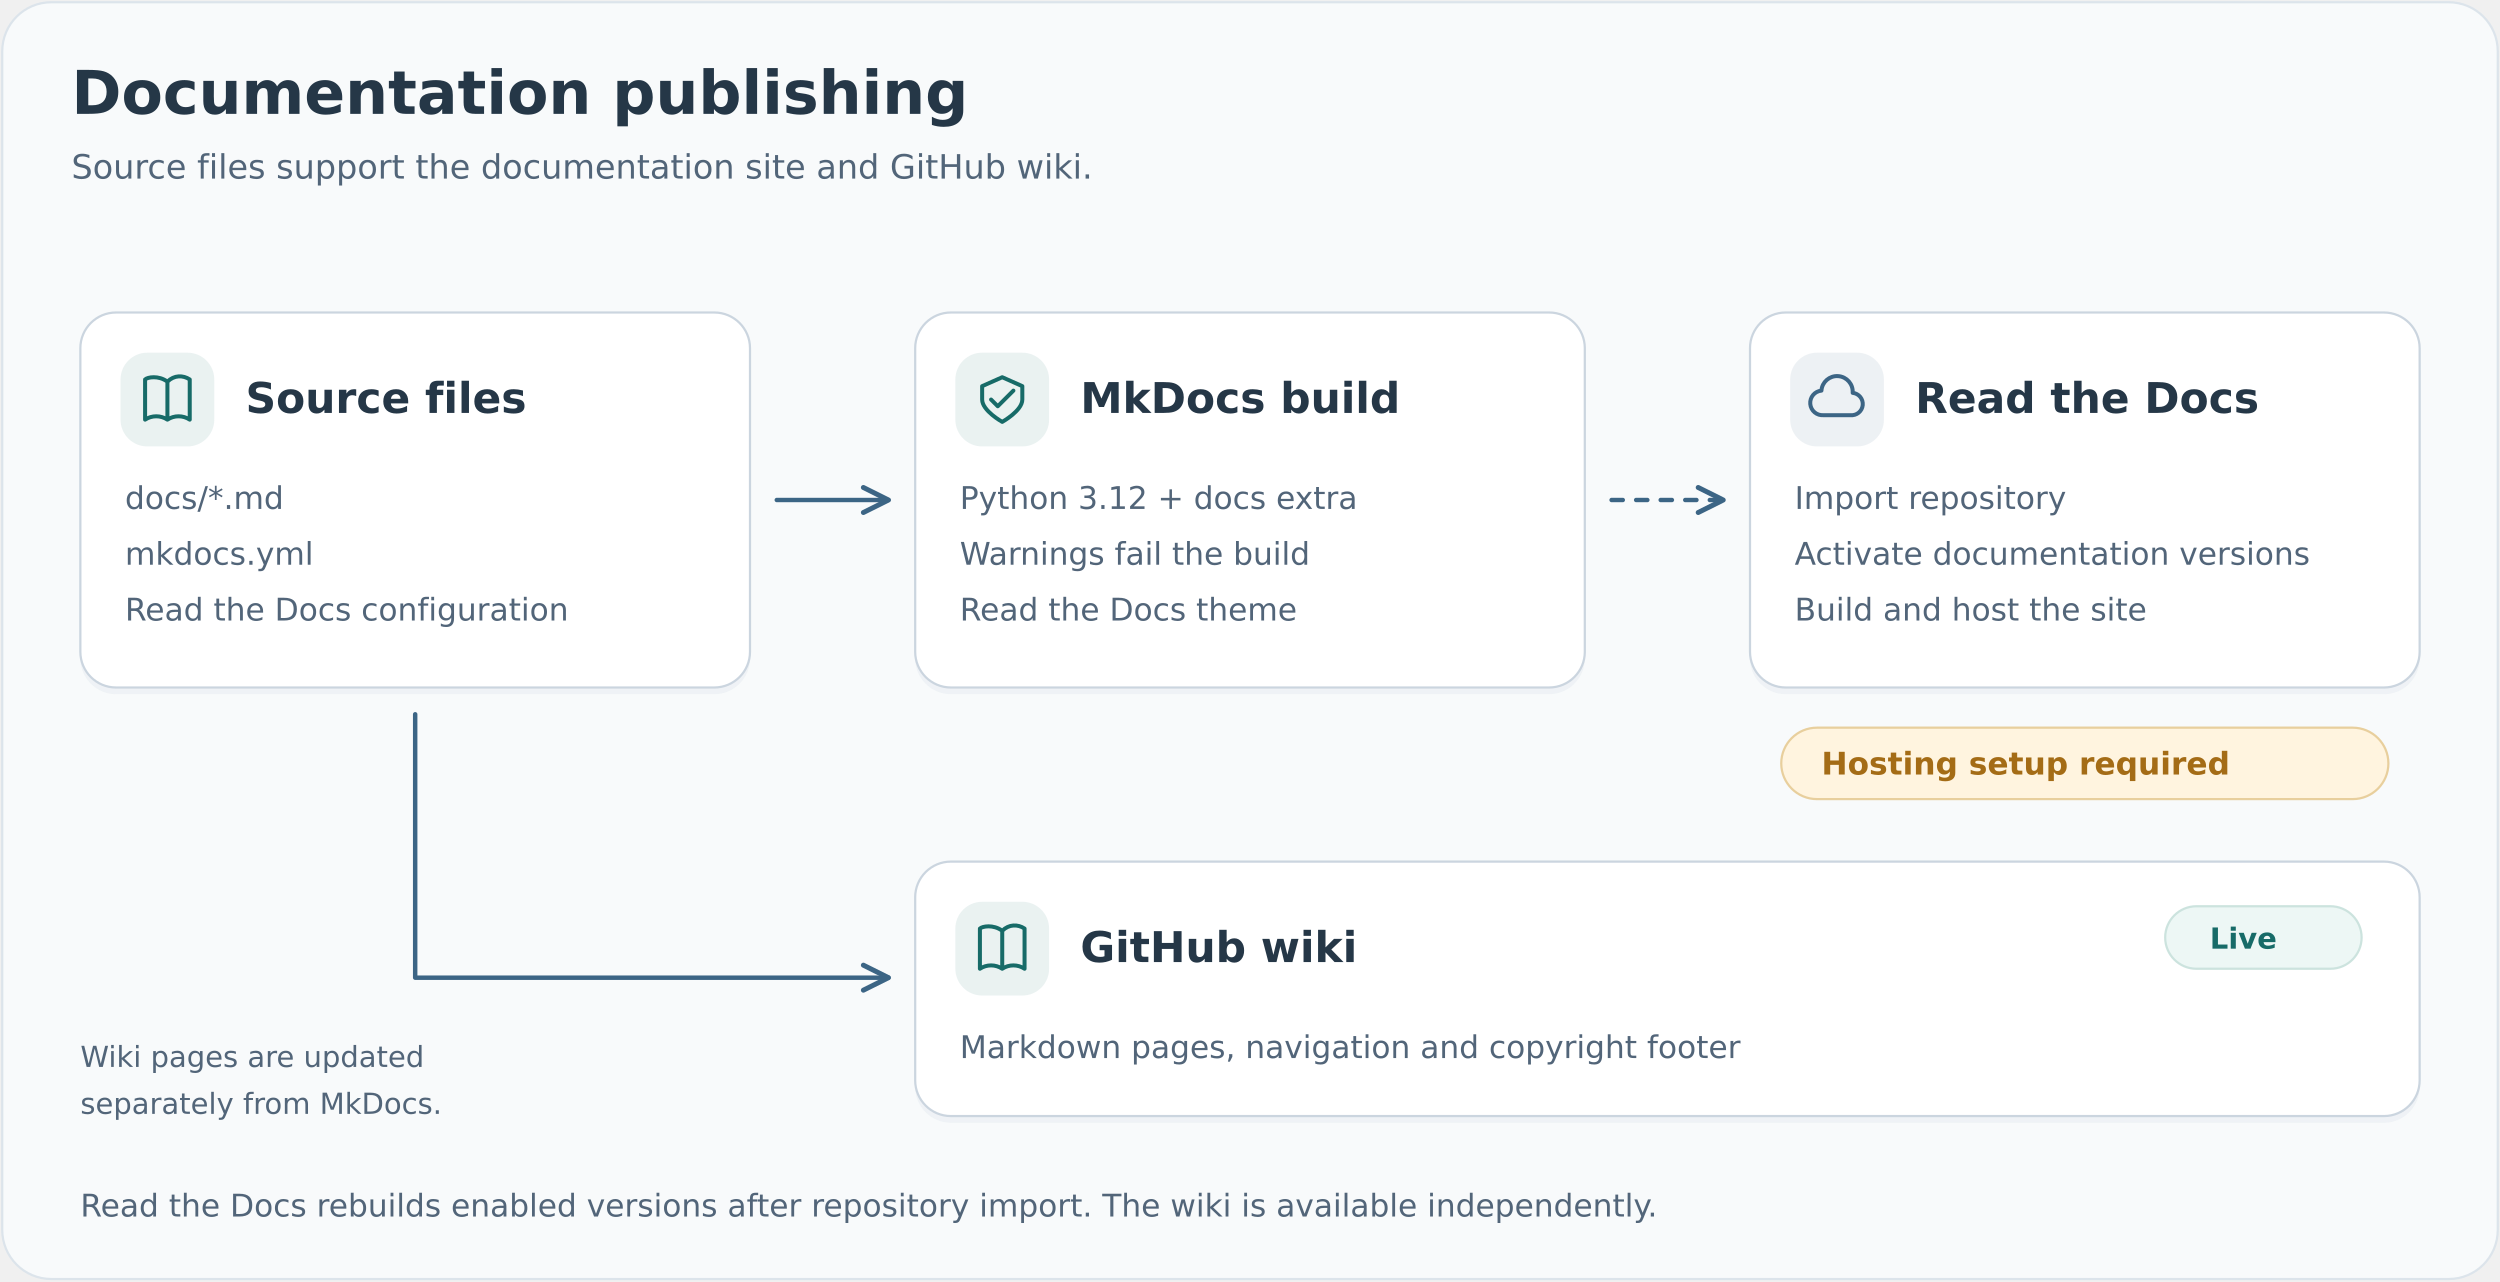
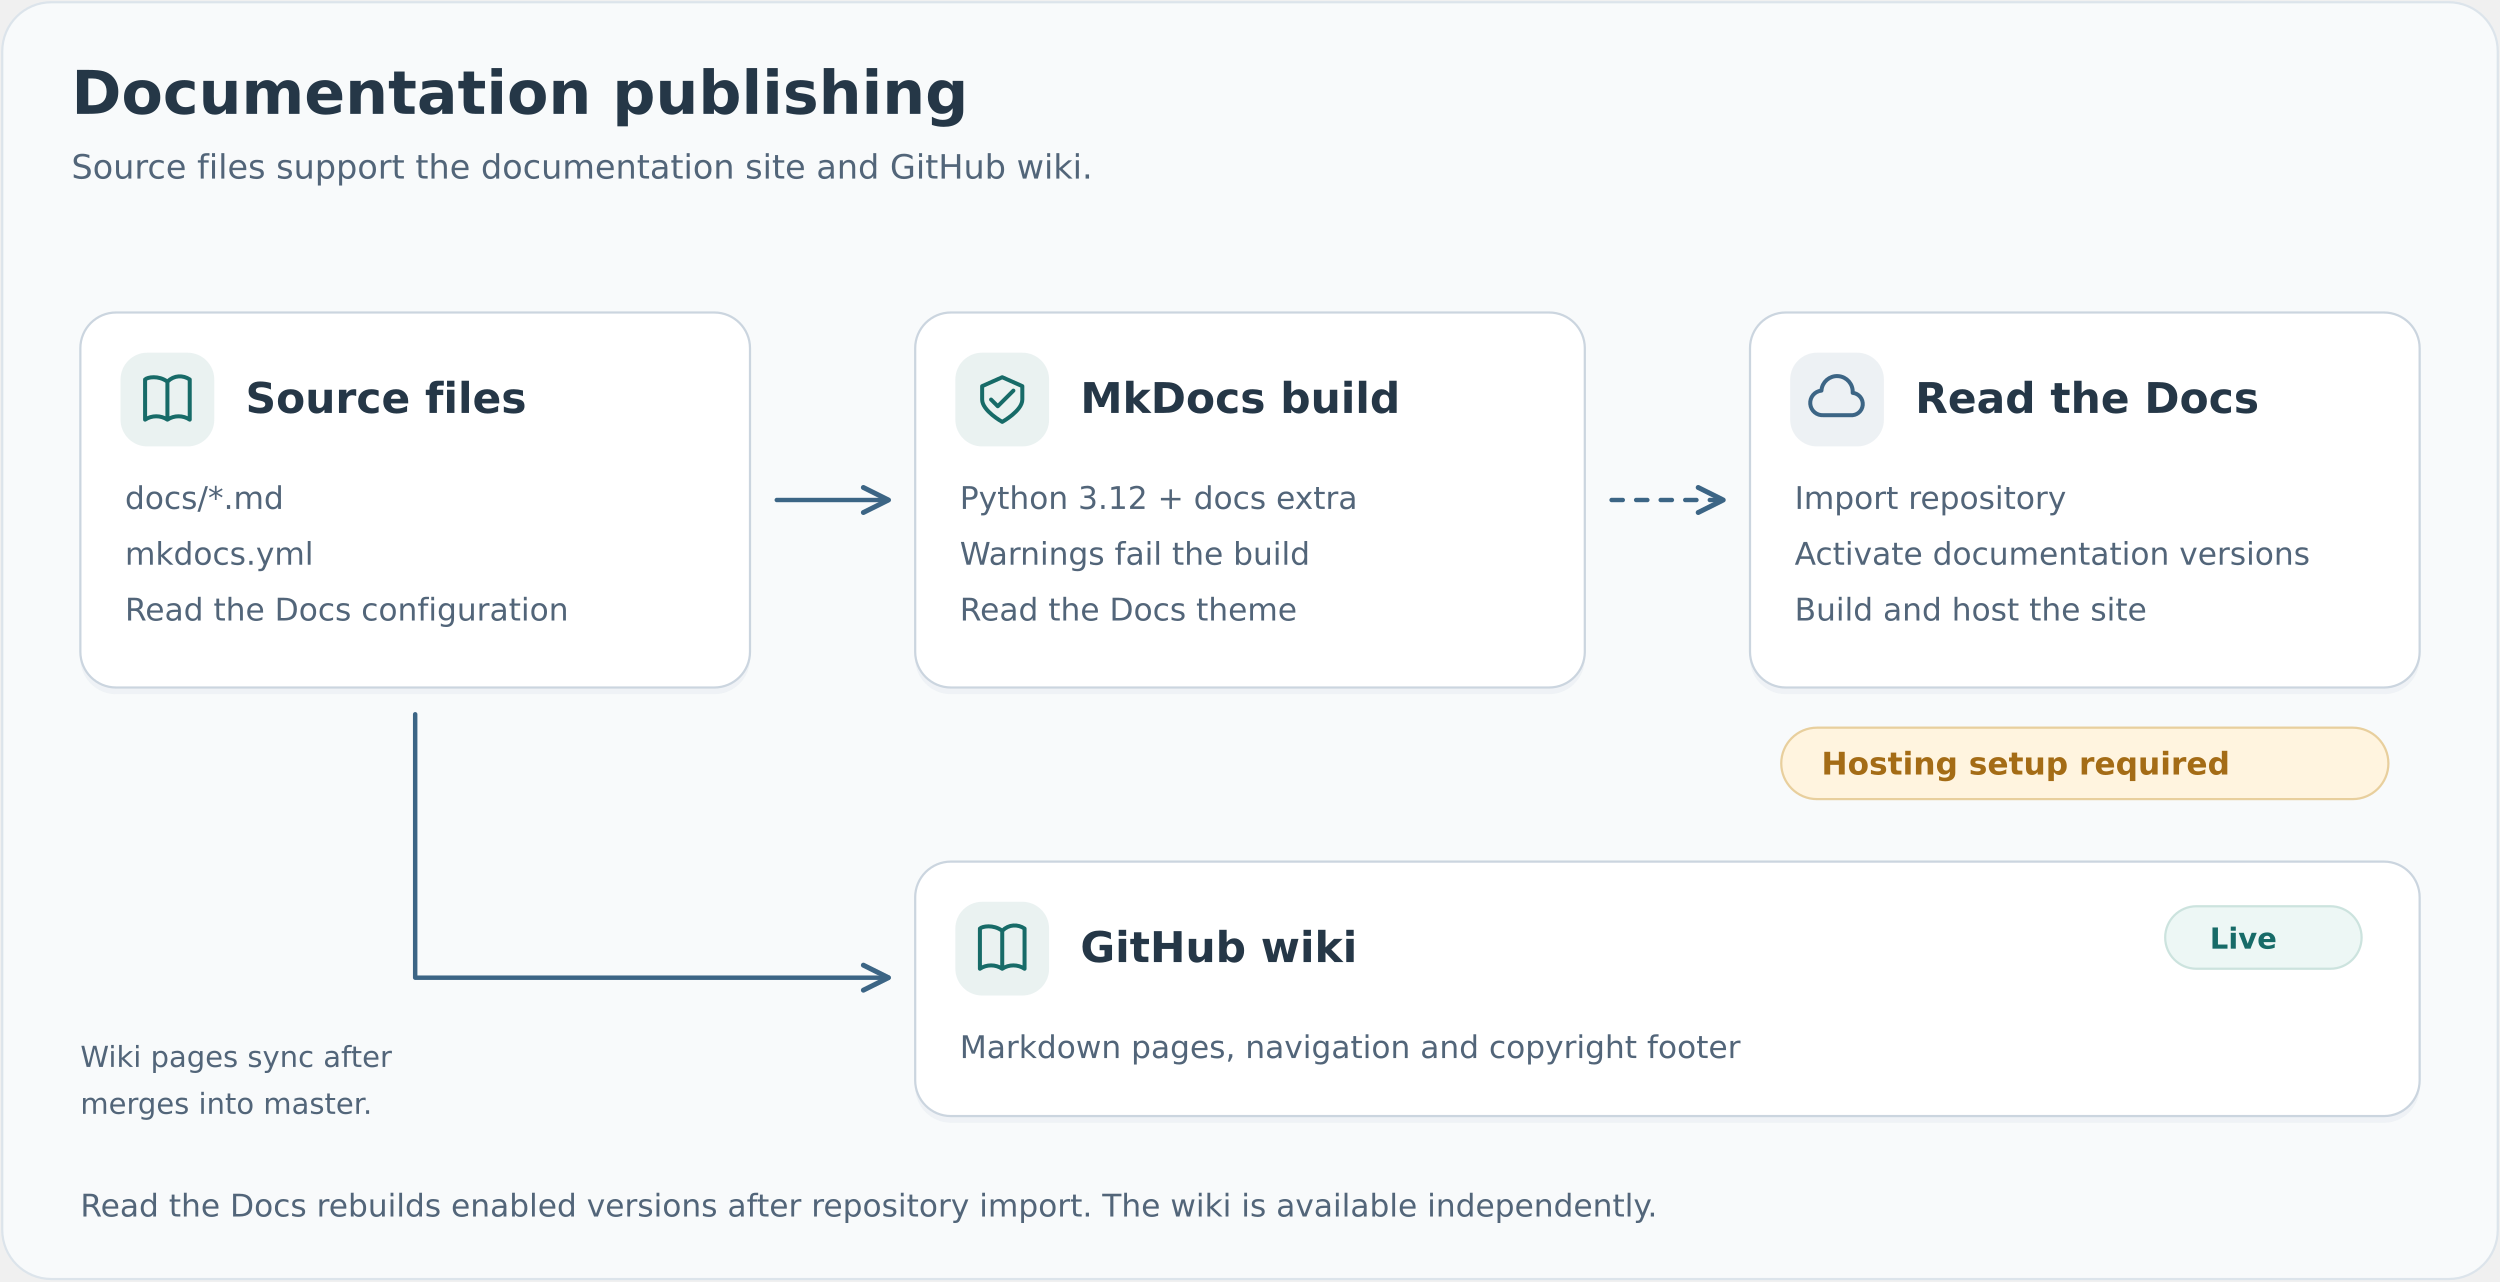
<svg xmlns="http://www.w3.org/2000/svg" width="1120" height="574" viewBox="0 0 1120 574" role="img" aria-labelledby="title description">
  <defs>
    <marker id="arrow" viewBox="0 0 10 10" refX="9" refY="5" markerWidth="7" markerHeight="7" orient="auto-start-reverse">
      <path d="m1 1 8 4-8 4" fill="none" stroke="#3c6585" stroke-width="1.6" stroke-linecap="round" stroke-linejoin="round" />
    </marker>
  </defs>
  <rect x="1" y="1" width="1118" height="572" rx="22" fill="#f8fafb" stroke="#dce4eb" />
  <g font-family="DejaVu Sans, Arial, sans-serif">
    <text x="32" y="51" fill="#253747" font-size="27" font-weight="600">Documentation publishing</text>
    <text x="32" y="80" fill="#526579" font-size="15" font-weight="400">Source files support the documentation site and GitHub wiki.</text>
    <rect x="36" y="143" width="300" height="168" rx="16" fill="#e9eef2" opacity=".65" />
    <rect x="36" y="140" width="300" height="168" rx="16" fill="#fff" stroke="#cbd5df" />
    <rect x="54" y="158" width="42" height="42" rx="12" fill="#176b68" opacity=".09" />
    <g transform="translate(63 167)" fill="none" stroke="#176b68" stroke-width="1.8" stroke-linecap="round" stroke-linejoin="round">
      <path d="M12 4C8 1 3 2 2 3v18c3-2 7-2 10 0 3-2 7-2 10 0V3c-3-2-7-2-10 1zm0 0v17" />
    </g>
    <text x="110" y="185" fill="#253747" font-size="19" font-weight="600">Source files</text>
    <text x="56" y="228" fill="#526579" font-size="14" font-weight="400">docs/*.md</text>
    <text x="56" y="253" fill="#526579" font-size="14" font-weight="400">mkdocs.yml</text>
    <text x="56" y="278" fill="#526579" font-size="14" font-weight="400">Read the Docs configuration</text>
    <rect x="410" y="143" width="300" height="168" rx="16" fill="#e9eef2" opacity=".65" />
    <rect x="410" y="140" width="300" height="168" rx="16" fill="#fff" stroke="#cbd5df" />
    <rect x="428" y="158" width="42" height="42" rx="12" fill="#176b68" opacity=".09" />
    <g transform="translate(437 167)" fill="none" stroke="#176b68" stroke-width="1.8" stroke-linecap="round" stroke-linejoin="round">
      <path d="M12 2 3 6v6c0 5 9 10 9 10s9-5 9-10V6z" />
      <path d="m7 12 3 3 7-7" />
    </g>
    <text x="484" y="185" fill="#253747" font-size="19" font-weight="600">MkDocs build</text>
    <text x="430" y="228" fill="#526579" font-size="14" font-weight="400">Python 3.12 + docs extra</text>
    <text x="430" y="253" fill="#526579" font-size="14" font-weight="400">Warnings fail the build</text>
    <text x="430" y="278" fill="#526579" font-size="14" font-weight="400">Read the Docs theme</text>
    <rect x="784" y="143" width="300" height="168" rx="16" fill="#e9eef2" opacity=".65" />
    <rect x="784" y="140" width="300" height="168" rx="16" fill="#fff" stroke="#cbd5df" />
    <rect x="802" y="158" width="42" height="42" rx="12" fill="#3c6585" opacity=".09" />
    <g transform="translate(811 167)" fill="none" stroke="#3c6585" stroke-width="1.8" stroke-linecap="round" stroke-linejoin="round">
      <path d="M6 19h12a5 5 0 0 0 1-10A7 7 0 0 0 5 8a5.5 5.5 0 0 0 1 11z" />
    </g>
    <text x="858" y="185" fill="#253747" font-size="19" font-weight="600">Read the Docs</text>
    <text x="804" y="228" fill="#526579" font-size="14" font-weight="400">Import repository</text>
    <text x="804" y="253" fill="#526579" font-size="14" font-weight="400">Activate documentation versions</text>
    <text x="804" y="278" fill="#526579" font-size="14" font-weight="400">Build and host the site</text>
    <path d="M348 224H398" fill="none" stroke="#3c6585" stroke-width="2" stroke-linecap="round" stroke-linejoin="round" marker-end="url(#arrow)" />
    <path d="M722 224H772" fill="none" stroke="#3c6585" stroke-width="2" stroke-linecap="round" stroke-linejoin="round" marker-end="url(#arrow)" stroke-dasharray="5 6" />
    <rect x="798" y="326" width="272" height="32" rx="16" fill="#fff4df" stroke="#e8cf9d" />
    <text x="816" y="347" fill="#a46c16" font-size="14" font-weight="600">Hosting setup required</text>
    <path d="M186 320V438H398" fill="none" stroke="#3c6585" stroke-width="2" stroke-linecap="round" stroke-linejoin="round" marker-end="url(#arrow)" />
    <rect x="410" y="389" width="674" height="114" rx="16" fill="#e9eef2" opacity=".65" />
    <rect x="410" y="386" width="674" height="114" rx="16" fill="#fff" stroke="#cbd5df" />
    <rect x="428" y="404" width="42" height="42" rx="12" fill="#176b68" opacity=".09" />
    <g transform="translate(437 413)" fill="none" stroke="#176b68" stroke-width="1.8" stroke-linecap="round" stroke-linejoin="round">
      <path d="M12 4C8 1 3 2 2 3v18c3-2 7-2 10 0 3-2 7-2 10 0V3c-3-2-7-2-10 1zm0 0v17" />
    </g>
    <text x="484" y="431" fill="#253747" font-size="19" font-weight="600">GitHub wiki</text>
    <text x="430" y="474" fill="#526579" font-size="14" font-weight="400">Markdown pages, navigation and copyright footer</text>
    <rect x="970" y="406" width="88" height="28" rx="14" fill="#edf7f5" stroke="#cce3de" />
    <text x="990" y="425" fill="#176b68" font-size="13" font-weight="600">Live</text>
-     <text x="36" y="478" fill="#526579" font-size="13" font-weight="400">Wiki pages are updated</text>
-     <text x="36" y="499" fill="#526579" font-size="13" font-weight="400">separately from MkDocs.</text>
+     <text x="36" y="478" fill="#526579" font-size="13" font-weight="400">Wiki pages sync after</text>
+     <text x="36" y="499" fill="#526579" font-size="13" font-weight="400">merges into master.</text>
    <text x="36" y="545" fill="#526579" font-size="14" font-weight="400">Read the Docs rebuilds enabled versions after repository import. The wiki is available independently.</text>
  </g>
</svg>
